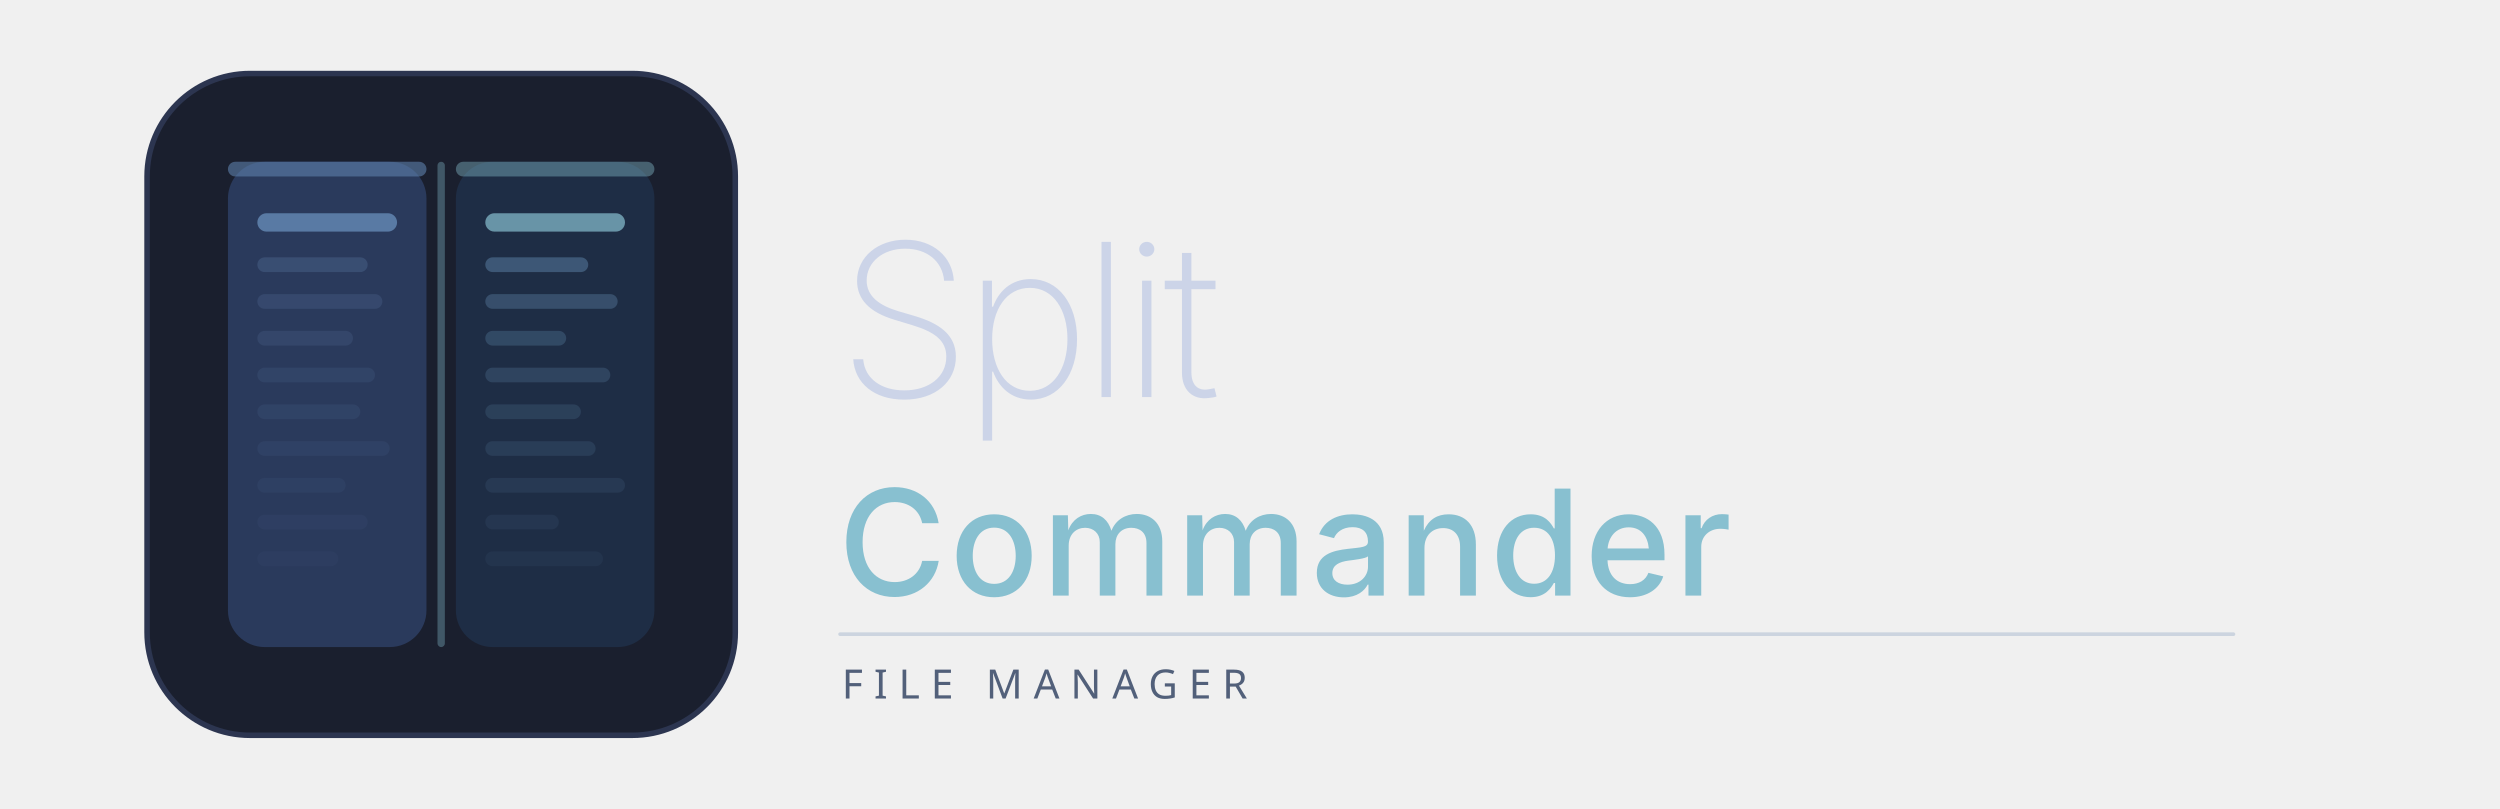
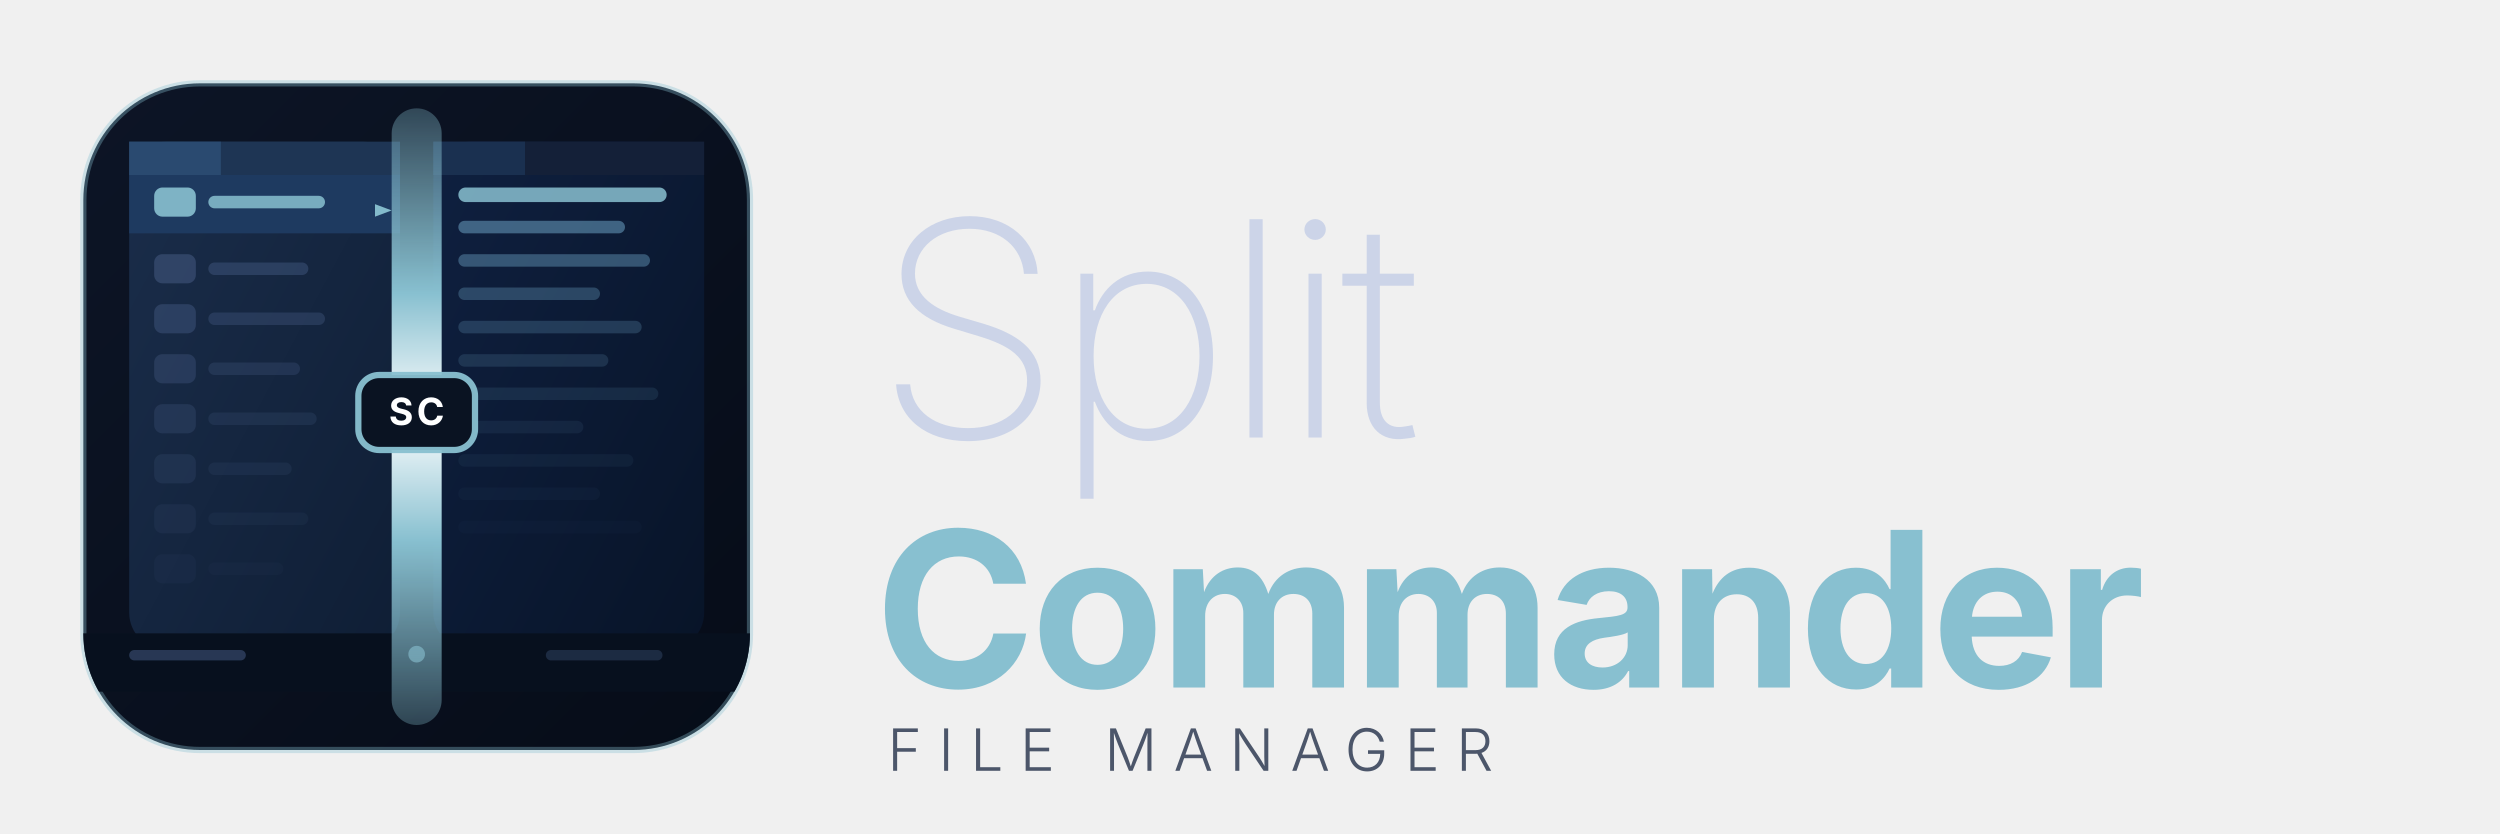
- <svg xmlns="http://www.w3.org/2000/svg" width="100%" viewBox="0 0 680 220" role="img" style="">
+ <svg xmlns="http://www.w3.org/2000/svg" viewBox="0 0 600 200">
  <defs>
+     <linearGradient id="bg1" x1="0" y1="0" x2="1" y2="1">
+       <stop offset="0%" stop-color="#0d1526" />
+       <stop offset="100%" stop-color="#060c18" />
+     </linearGradient>
+     <linearGradient id="spl" x1="0" y1="0" x2="0" y2="1">
+       <stop offset="0%" stop-color="#88c0d0" stop-opacity="0.3" />
+       <stop offset="30%" stop-color="#88c0d0" />
+       <stop offset="50%" stop-color="#ffffff" />
+       <stop offset="70%" stop-color="#88c0d0" />
+       <stop offset="100%" stop-color="#88c0d0" stop-opacity="0.3" />
+     </linearGradient>
+     <linearGradient id="pL" x1="0" y1="0" x2="1" y2="1">
+       <stop offset="0%" stop-color="#1a2d4a" />
+       <stop offset="100%" stop-color="#0f1e35" />
+     </linearGradient>
+     <linearGradient id="pR" x1="0" y1="0" x2="1" y2="1">
+       <stop offset="0%" stop-color="#0f2040" />
+       <stop offset="100%" stop-color="#081428" />
+     </linearGradient>
    <clipPath id="iconclip">
-       <rect x="40" y="20" width="160" height="180" rx="28" />
+       <rect x="20" y="20" width="160" height="160" rx="28" />
    </clipPath>
  </defs>
-   <rect x="40" y="20" width="160" height="180" rx="28" fill="#1a1f2e" style="fill:rgb(26, 31, 46);stroke:none;color:rgb(251, 251, 254);stroke-width:1px;stroke-linecap:butt;stroke-linejoin:miter;opacity:1;font-family:&quot;Anthropic Sans&quot;, -apple-system, BlinkMacSystemFont, &quot;Segoe UI&quot;, sans-serif;font-size:16px;font-weight:400;text-anchor:start;dominant-baseline:auto" />
-   <rect x="40" y="20" width="160" height="180" rx="28" fill="none" stroke="#2c3550" stroke-width="1.5" style="fill:none;stroke:rgb(44, 53, 80);color:rgb(251, 251, 254);stroke-width:1.5px;stroke-linecap:butt;stroke-linejoin:miter;opacity:1;font-family:&quot;Anthropic Sans&quot;, -apple-system, BlinkMacSystemFont, &quot;Segoe UI&quot;, sans-serif;font-size:16px;font-weight:400;text-anchor:start;dominant-baseline:auto" />
-   <rect x="62" y="44" width="54" height="132" rx="10" fill="#2a3a5c" style="fill:rgb(42, 58, 92);stroke:none;color:rgb(251, 251, 254);stroke-width:1px;stroke-linecap:butt;stroke-linejoin:miter;opacity:1;font-family:&quot;Anthropic Sans&quot;, -apple-system, BlinkMacSystemFont, &quot;Segoe UI&quot;, sans-serif;font-size:16px;font-weight:400;text-anchor:start;dominant-baseline:auto" />
-   <rect x="62" y="44" width="54" height="4" rx="2" fill="#5e81ac" opacity="0.6" style="fill:rgb(94, 129, 172);stroke:none;color:rgb(251, 251, 254);stroke-width:1px;stroke-linecap:butt;stroke-linejoin:miter;opacity:0.6;font-family:&quot;Anthropic Sans&quot;, -apple-system, BlinkMacSystemFont, &quot;Segoe UI&quot;, sans-serif;font-size:16px;font-weight:400;text-anchor:start;dominant-baseline:auto" />
-   <rect x="70" y="58" width="38" height="5" rx="2.5" fill="#5e81ac" opacity="0.9" style="fill:rgb(94, 129, 172);stroke:none;color:rgb(251, 251, 254);stroke-width:1px;stroke-linecap:butt;stroke-linejoin:miter;opacity:0.9;font-family:&quot;Anthropic Sans&quot;, -apple-system, BlinkMacSystemFont, &quot;Segoe UI&quot;, sans-serif;font-size:16px;font-weight:400;text-anchor:start;dominant-baseline:auto" />
-   <rect x="70" y="70" width="30" height="4" rx="2" fill="#3d5278" opacity="0.8" style="fill:rgb(61, 82, 120);stroke:none;color:rgb(251, 251, 254);stroke-width:1px;stroke-linecap:butt;stroke-linejoin:miter;opacity:0.8;font-family:&quot;Anthropic Sans&quot;, -apple-system, BlinkMacSystemFont, &quot;Segoe UI&quot;, sans-serif;font-size:16px;font-weight:400;text-anchor:start;dominant-baseline:auto" />
-   <rect x="70" y="80" width="34" height="4" rx="2" fill="#3d5278" opacity="0.6" style="fill:rgb(61, 82, 120);stroke:none;color:rgb(251, 251, 254);stroke-width:1px;stroke-linecap:butt;stroke-linejoin:miter;opacity:0.6;font-family:&quot;Anthropic Sans&quot;, -apple-system, BlinkMacSystemFont, &quot;Segoe UI&quot;, sans-serif;font-size:16px;font-weight:400;text-anchor:start;dominant-baseline:auto" />
-   <rect x="70" y="90" width="26" height="4" rx="2" fill="#3d5278" opacity="0.5" style="fill:rgb(61, 82, 120);stroke:none;color:rgb(251, 251, 254);stroke-width:1px;stroke-linecap:butt;stroke-linejoin:miter;opacity:0.5;font-family:&quot;Anthropic Sans&quot;, -apple-system, BlinkMacSystemFont, &quot;Segoe UI&quot;, sans-serif;font-size:16px;font-weight:400;text-anchor:start;dominant-baseline:auto" />
-   <rect x="70" y="100" width="32" height="4" rx="2" fill="#3d5278" opacity="0.4" style="fill:rgb(61, 82, 120);stroke:none;color:rgb(251, 251, 254);stroke-width:1px;stroke-linecap:butt;stroke-linejoin:miter;opacity:0.4;font-family:&quot;Anthropic Sans&quot;, -apple-system, BlinkMacSystemFont, &quot;Segoe UI&quot;, sans-serif;font-size:16px;font-weight:400;text-anchor:start;dominant-baseline:auto" />
-   <rect x="70" y="110" width="28" height="4" rx="2" fill="#3d5278" opacity="0.35" style="fill:rgb(61, 82, 120);stroke:none;color:rgb(251, 251, 254);stroke-width:1px;stroke-linecap:butt;stroke-linejoin:miter;opacity:0.35;font-family:&quot;Anthropic Sans&quot;, -apple-system, BlinkMacSystemFont, &quot;Segoe UI&quot;, sans-serif;font-size:16px;font-weight:400;text-anchor:start;dominant-baseline:auto" />
-   <rect x="70" y="120" width="36" height="4" rx="2" fill="#3d5278" opacity="0.3" style="fill:rgb(61, 82, 120);stroke:none;color:rgb(251, 251, 254);stroke-width:1px;stroke-linecap:butt;stroke-linejoin:miter;opacity:0.3;font-family:&quot;Anthropic Sans&quot;, -apple-system, BlinkMacSystemFont, &quot;Segoe UI&quot;, sans-serif;font-size:16px;font-weight:400;text-anchor:start;dominant-baseline:auto" />
-   <rect x="70" y="130" width="24" height="4" rx="2" fill="#3d5278" opacity="0.25" style="fill:rgb(61, 82, 120);stroke:none;color:rgb(251, 251, 254);stroke-width:1px;stroke-linecap:butt;stroke-linejoin:miter;opacity:0.25;font-family:&quot;Anthropic Sans&quot;, -apple-system, BlinkMacSystemFont, &quot;Segoe UI&quot;, sans-serif;font-size:16px;font-weight:400;text-anchor:start;dominant-baseline:auto" />
-   <rect x="70" y="140" width="30" height="4" rx="2" fill="#3d5278" opacity="0.2" style="fill:rgb(61, 82, 120);stroke:none;color:rgb(251, 251, 254);stroke-width:1px;stroke-linecap:butt;stroke-linejoin:miter;opacity:0.2;font-family:&quot;Anthropic Sans&quot;, -apple-system, BlinkMacSystemFont, &quot;Segoe UI&quot;, sans-serif;font-size:16px;font-weight:400;text-anchor:start;dominant-baseline:auto" />
-   <rect x="70" y="150" width="22" height="4" rx="2" fill="#3d5278" opacity="0.15" style="fill:rgb(61, 82, 120);stroke:none;color:rgb(251, 251, 254);stroke-width:1px;stroke-linecap:butt;stroke-linejoin:miter;opacity:0.15;font-family:&quot;Anthropic Sans&quot;, -apple-system, BlinkMacSystemFont, &quot;Segoe UI&quot;, sans-serif;font-size:16px;font-weight:400;text-anchor:start;dominant-baseline:auto" />
-   <rect x="119" y="44" width="2" height="132" rx="1" fill="#88c0d0" opacity="0.35" style="fill:rgb(136, 192, 208);stroke:none;color:rgb(251, 251, 254);stroke-width:1px;stroke-linecap:butt;stroke-linejoin:miter;opacity:0.35;font-family:&quot;Anthropic Sans&quot;, -apple-system, BlinkMacSystemFont, &quot;Segoe UI&quot;, sans-serif;font-size:16px;font-weight:400;text-anchor:start;dominant-baseline:auto" />
-   <rect x="124" y="44" width="54" height="132" rx="10" fill="#1e2d45" style="fill:rgb(30, 45, 69);stroke:none;color:rgb(251, 251, 254);stroke-width:1px;stroke-linecap:butt;stroke-linejoin:miter;opacity:1;font-family:&quot;Anthropic Sans&quot;, -apple-system, BlinkMacSystemFont, &quot;Segoe UI&quot;, sans-serif;font-size:16px;font-weight:400;text-anchor:start;dominant-baseline:auto" />
-   <rect x="124" y="44" width="54" height="4" rx="2" fill="#88c0d0" opacity="0.4" style="fill:rgb(136, 192, 208);stroke:none;color:rgb(251, 251, 254);stroke-width:1px;stroke-linecap:butt;stroke-linejoin:miter;opacity:0.4;font-family:&quot;Anthropic Sans&quot;, -apple-system, BlinkMacSystemFont, &quot;Segoe UI&quot;, sans-serif;font-size:16px;font-weight:400;text-anchor:start;dominant-baseline:auto" />
-   <rect x="132" y="58" width="38" height="5" rx="2.5" fill="#88c0d0" opacity="0.7" style="fill:rgb(136, 192, 208);stroke:none;color:rgb(251, 251, 254);stroke-width:1px;stroke-linecap:butt;stroke-linejoin:miter;opacity:0.7;font-family:&quot;Anthropic Sans&quot;, -apple-system, BlinkMacSystemFont, &quot;Segoe UI&quot;, sans-serif;font-size:16px;font-weight:400;text-anchor:start;dominant-baseline:auto" />
-   <rect x="132" y="70" width="28" height="4" rx="2" fill="#4a6a8a" opacity="0.7" style="fill:rgb(74, 106, 138);stroke:none;color:rgb(251, 251, 254);stroke-width:1px;stroke-linecap:butt;stroke-linejoin:miter;opacity:0.7;font-family:&quot;Anthropic Sans&quot;, -apple-system, BlinkMacSystemFont, &quot;Segoe UI&quot;, sans-serif;font-size:16px;font-weight:400;text-anchor:start;dominant-baseline:auto" />
-   <rect x="132" y="80" width="36" height="4" rx="2" fill="#4a6a8a" opacity="0.55" style="fill:rgb(74, 106, 138);stroke:none;color:rgb(251, 251, 254);stroke-width:1px;stroke-linecap:butt;stroke-linejoin:miter;opacity:0.55;font-family:&quot;Anthropic Sans&quot;, -apple-system, BlinkMacSystemFont, &quot;Segoe UI&quot;, sans-serif;font-size:16px;font-weight:400;text-anchor:start;dominant-baseline:auto" />
-   <rect x="132" y="90" width="22" height="4" rx="2" fill="#4a6a8a" opacity="0.45" style="fill:rgb(74, 106, 138);stroke:none;color:rgb(251, 251, 254);stroke-width:1px;stroke-linecap:butt;stroke-linejoin:miter;opacity:0.45;font-family:&quot;Anthropic Sans&quot;, -apple-system, BlinkMacSystemFont, &quot;Segoe UI&quot;, sans-serif;font-size:16px;font-weight:400;text-anchor:start;dominant-baseline:auto" />
-   <rect x="132" y="100" width="34" height="4" rx="2" fill="#4a6a8a" opacity="0.38" style="fill:rgb(74, 106, 138);stroke:none;color:rgb(251, 251, 254);stroke-width:1px;stroke-linecap:butt;stroke-linejoin:miter;opacity:0.38;font-family:&quot;Anthropic Sans&quot;, -apple-system, BlinkMacSystemFont, &quot;Segoe UI&quot;, sans-serif;font-size:16px;font-weight:400;text-anchor:start;dominant-baseline:auto" />
-   <rect x="132" y="110" width="26" height="4" rx="2" fill="#4a6a8a" opacity="0.3" style="fill:rgb(74, 106, 138);stroke:none;color:rgb(251, 251, 254);stroke-width:1px;stroke-linecap:butt;stroke-linejoin:miter;opacity:0.3;font-family:&quot;Anthropic Sans&quot;, -apple-system, BlinkMacSystemFont, &quot;Segoe UI&quot;, sans-serif;font-size:16px;font-weight:400;text-anchor:start;dominant-baseline:auto" />
-   <rect x="132" y="120" width="30" height="4" rx="2" fill="#4a6a8a" opacity="0.25" style="fill:rgb(74, 106, 138);stroke:none;color:rgb(251, 251, 254);stroke-width:1px;stroke-linecap:butt;stroke-linejoin:miter;opacity:0.25;font-family:&quot;Anthropic Sans&quot;, -apple-system, BlinkMacSystemFont, &quot;Segoe UI&quot;, sans-serif;font-size:16px;font-weight:400;text-anchor:start;dominant-baseline:auto" />
-   <rect x="132" y="130" width="38" height="4" rx="2" fill="#4a6a8a" opacity="0.2" style="fill:rgb(74, 106, 138);stroke:none;color:rgb(251, 251, 254);stroke-width:1px;stroke-linecap:butt;stroke-linejoin:miter;opacity:0.2;font-family:&quot;Anthropic Sans&quot;, -apple-system, BlinkMacSystemFont, &quot;Segoe UI&quot;, sans-serif;font-size:16px;font-weight:400;text-anchor:start;dominant-baseline:auto" />
-   <rect x="132" y="140" width="20" height="4" rx="2" fill="#4a6a8a" opacity="0.15" style="fill:rgb(74, 106, 138);stroke:none;color:rgb(251, 251, 254);stroke-width:1px;stroke-linecap:butt;stroke-linejoin:miter;opacity:0.15;font-family:&quot;Anthropic Sans&quot;, -apple-system, BlinkMacSystemFont, &quot;Segoe UI&quot;, sans-serif;font-size:16px;font-weight:400;text-anchor:start;dominant-baseline:auto" />
-   <rect x="132" y="150" width="32" height="4" rx="2" fill="#4a6a8a" opacity="0.12" style="fill:rgb(74, 106, 138);stroke:none;color:rgb(251, 251, 254);stroke-width:1px;stroke-linecap:butt;stroke-linejoin:miter;opacity:0.12;font-family:&quot;Anthropic Sans&quot;, -apple-system, BlinkMacSystemFont, &quot;Segoe UI&quot;, sans-serif;font-size:16px;font-weight:400;text-anchor:start;dominant-baseline:auto" />
-   <text x="228" y="108" font-family="system-ui, -apple-system, sans-serif" font-size="58" font-weight="200" fill="#ccd4e8" letter-spacing="-2" style="fill:rgb(204, 212, 232);stroke:none;color:rgb(251, 251, 254);stroke-width:1px;stroke-linecap:butt;stroke-linejoin:miter;opacity:1;font-family:system-ui, -apple-system, sans-serif;font-size:58px;font-weight:200;text-anchor:start;dominant-baseline:auto">Split</text>
-   <text x="228" y="162" font-family="system-ui, -apple-system, sans-serif" font-size="40" font-weight="500" fill="#88c0d0" letter-spacing="1" style="fill:rgb(136, 192, 208);stroke:none;color:rgb(251, 251, 254);stroke-width:1px;stroke-linecap:butt;stroke-linejoin:miter;opacity:1;font-family:system-ui, -apple-system, sans-serif;font-size:40px;font-weight:500;text-anchor:start;dominant-baseline:auto">Commander</text>
-   <rect x="228" y="172" width="380" height="1" rx="0.5" fill="#5e81ac" opacity="0.25" style="fill:rgb(94, 129, 172);stroke:none;color:rgb(251, 251, 254);stroke-width:1px;stroke-linecap:butt;stroke-linejoin:miter;opacity:0.25;font-family:&quot;Anthropic Sans&quot;, -apple-system, BlinkMacSystemFont, &quot;Segoe UI&quot;, sans-serif;font-size:16px;font-weight:400;text-anchor:start;dominant-baseline:auto" />
-   <text x="229" y="190" font-family="system-ui, sans-serif" font-size="11" font-weight="300" fill="#52607a" letter-spacing="3" style="fill:rgb(82, 96, 122);stroke:none;color:rgb(251, 251, 254);stroke-width:1px;stroke-linecap:butt;stroke-linejoin:miter;opacity:1;font-family:system-ui, sans-serif;font-size:11px;font-weight:300;text-anchor:start;dominant-baseline:auto">FILE MANAGER</text>
+   <rect x="20" y="20" width="160" height="160" rx="28" fill="url(#bg1)" />
+   <rect x="20" y="20" width="160" height="160" rx="28" fill="none" stroke="#88c0d0" stroke-width="1.5" opacity="0.35" />
+   <rect x="31" y="34" width="65" height="122" rx="9" fill="url(#pL)" />
+   <rect x="31" y="34" width="65" height="8" rx="0" fill="#1e3554" clip-path="url(#iconclip)" />
+   <rect x="31" y="34" width="22" height="8" rx="0" fill="#2a4a70" clip-path="url(#iconclip)" />
+   <rect x="31" y="42" width="65" height="14" rx="0" fill="#1e3a60" clip-path="url(#iconclip)" />
+   <rect x="37" y="45" width="10" height="7" rx="2" fill="#88c0d0" opacity="0.9" />
+   <rect x="50" y="47" width="28" height="3" rx="1.5" fill="#88c0d0" opacity="0.85" />
+   <polygon points="90,49 94,50.5 90,52" fill="#88c0d0" opacity="0.95" />
+   <rect x="37" y="61" width="10" height="7" rx="2" fill="#3d5278" opacity="0.65" />
+   <rect x="50" y="63" width="24" height="3" rx="1.5" fill="#3d5278" opacity="0.55" />
+   <rect x="37" y="73" width="10" height="7" rx="2" fill="#3d5278" opacity="0.55" />
+   <rect x="50" y="75" width="28" height="3" rx="1.5" fill="#3d5278" opacity="0.44" />
+   <rect x="37" y="85" width="10" height="7" rx="2" fill="#3d5278" opacity="0.44" />
+   <rect x="50" y="87" width="22" height="3" rx="1.5" fill="#3d5278" opacity="0.34" />
+   <rect x="37" y="97" width="10" height="7" rx="2" fill="#3d5278" opacity="0.34" />
+   <rect x="50" y="99" width="26" height="3" rx="1.5" fill="#3d5278" opacity="0.25" />
+   <rect x="37" y="109" width="10" height="7" rx="2" fill="#3d5278" opacity="0.25" />
+   <rect x="50" y="111" width="20" height="3" rx="1.5" fill="#3d5278" opacity="0.18" />
+   <rect x="37" y="121" width="10" height="7" rx="2" fill="#3d5278" opacity="0.16" />
+   <rect x="50" y="123" width="24" height="3" rx="1.5" fill="#3d5278" opacity="0.12" />
+   <rect x="37" y="133" width="10" height="7" rx="2" fill="#3d5278" opacity="0.1" />
+   <rect x="50" y="135" width="18" height="3" rx="1.5" fill="#3d5278" opacity="0.07" />
+   <rect x="104" y="34" width="65" height="122" rx="9" fill="url(#pR)" />
+   <rect x="104" y="34" width="65" height="8" rx="0" fill="#142038" clip-path="url(#iconclip)" />
+   <rect x="104" y="34" width="22" height="8" rx="0" fill="#1a3050" clip-path="url(#iconclip)" />
+   <rect x="110" y="45" width="50" height="3.5" rx="1.75" fill="#88c0d0" opacity="0.85" />
+   <rect x="110" y="53" width="40" height="3" rx="1.5" fill="#5a8aaa" opacity="0.65" />
+   <rect x="110" y="61" width="46" height="3" rx="1.5" fill="#5a8aaa" opacity="0.52" />
+   <rect x="110" y="69" width="34" height="3" rx="1.5" fill="#5a8aaa" opacity="0.4" />
+   <rect x="110" y="77" width="44" height="3" rx="1.5" fill="#5a8aaa" opacity="0.3" />
+   <rect x="110" y="85" width="36" height="3" rx="1.5" fill="#5a8aaa" opacity="0.22" />
+   <rect x="110" y="93" width="48" height="3" rx="1.5" fill="#5a8aaa" opacity="0.16" />
+   <rect x="110" y="101" width="30" height="3" rx="1.5" fill="#5a8aaa" opacity="0.11" />
+   <rect x="110" y="109" width="42" height="3" rx="1.5" fill="#5a8aaa" opacity="0.08" />
+   <rect x="110" y="117" width="34" height="3" rx="1.5" fill="#5a8aaa" opacity="0.05" />
+   <rect x="110" y="125" width="44" height="3" rx="1.5" fill="#5a8aaa" opacity="0.03" />
+   <rect x="20" y="152" width="160" height="14" rx="0" fill="#07101e" clip-path="url(#iconclip)" />
+   <rect x="31" y="156" width="28" height="2.5" rx="1.25" fill="#3d5278" opacity="0.6" />
+   <rect x="131" y="156" width="28" height="2.5" rx="1.25" fill="#3d5278" opacity="0.4" />
+   <circle cx="100" cy="157" r="2" fill="#88c0d0" opacity="0.6" />
+   <rect x="94" y="26" width="12" height="148" rx="6" fill="url(#spl)" />
+   <rect x="86" y="90" width="28" height="18" rx="5" fill="#0a1322" />
+   <rect x="86" y="90" width="28" height="18" rx="5" fill="none" stroke="#88c0d0" stroke-width="1.5" opacity="0.95" />
+   <text x="100" y="102" text-anchor="middle" font-family="system-ui, -apple-system, sans-serif" font-size="9" font-weight="700" fill="#ffffff" letter-spacing="0.8">SC</text>
+   <text x="210" y="105" font-family="system-ui, -apple-system, sans-serif" font-size="72" font-weight="200" fill="#ccd4e8" letter-spacing="-2">Split</text>
+   <text x="210" y="165" font-family="system-ui, -apple-system, sans-serif" font-size="52" font-weight="700" fill="#88c0d0" letter-spacing="-1">Commander</text>
+   <text x="213" y="185" font-family="system-ui, -apple-system, sans-serif" font-size="14" font-weight="300" fill="#4c566a" letter-spacing="4">FILE MANAGER</text>
</svg>
